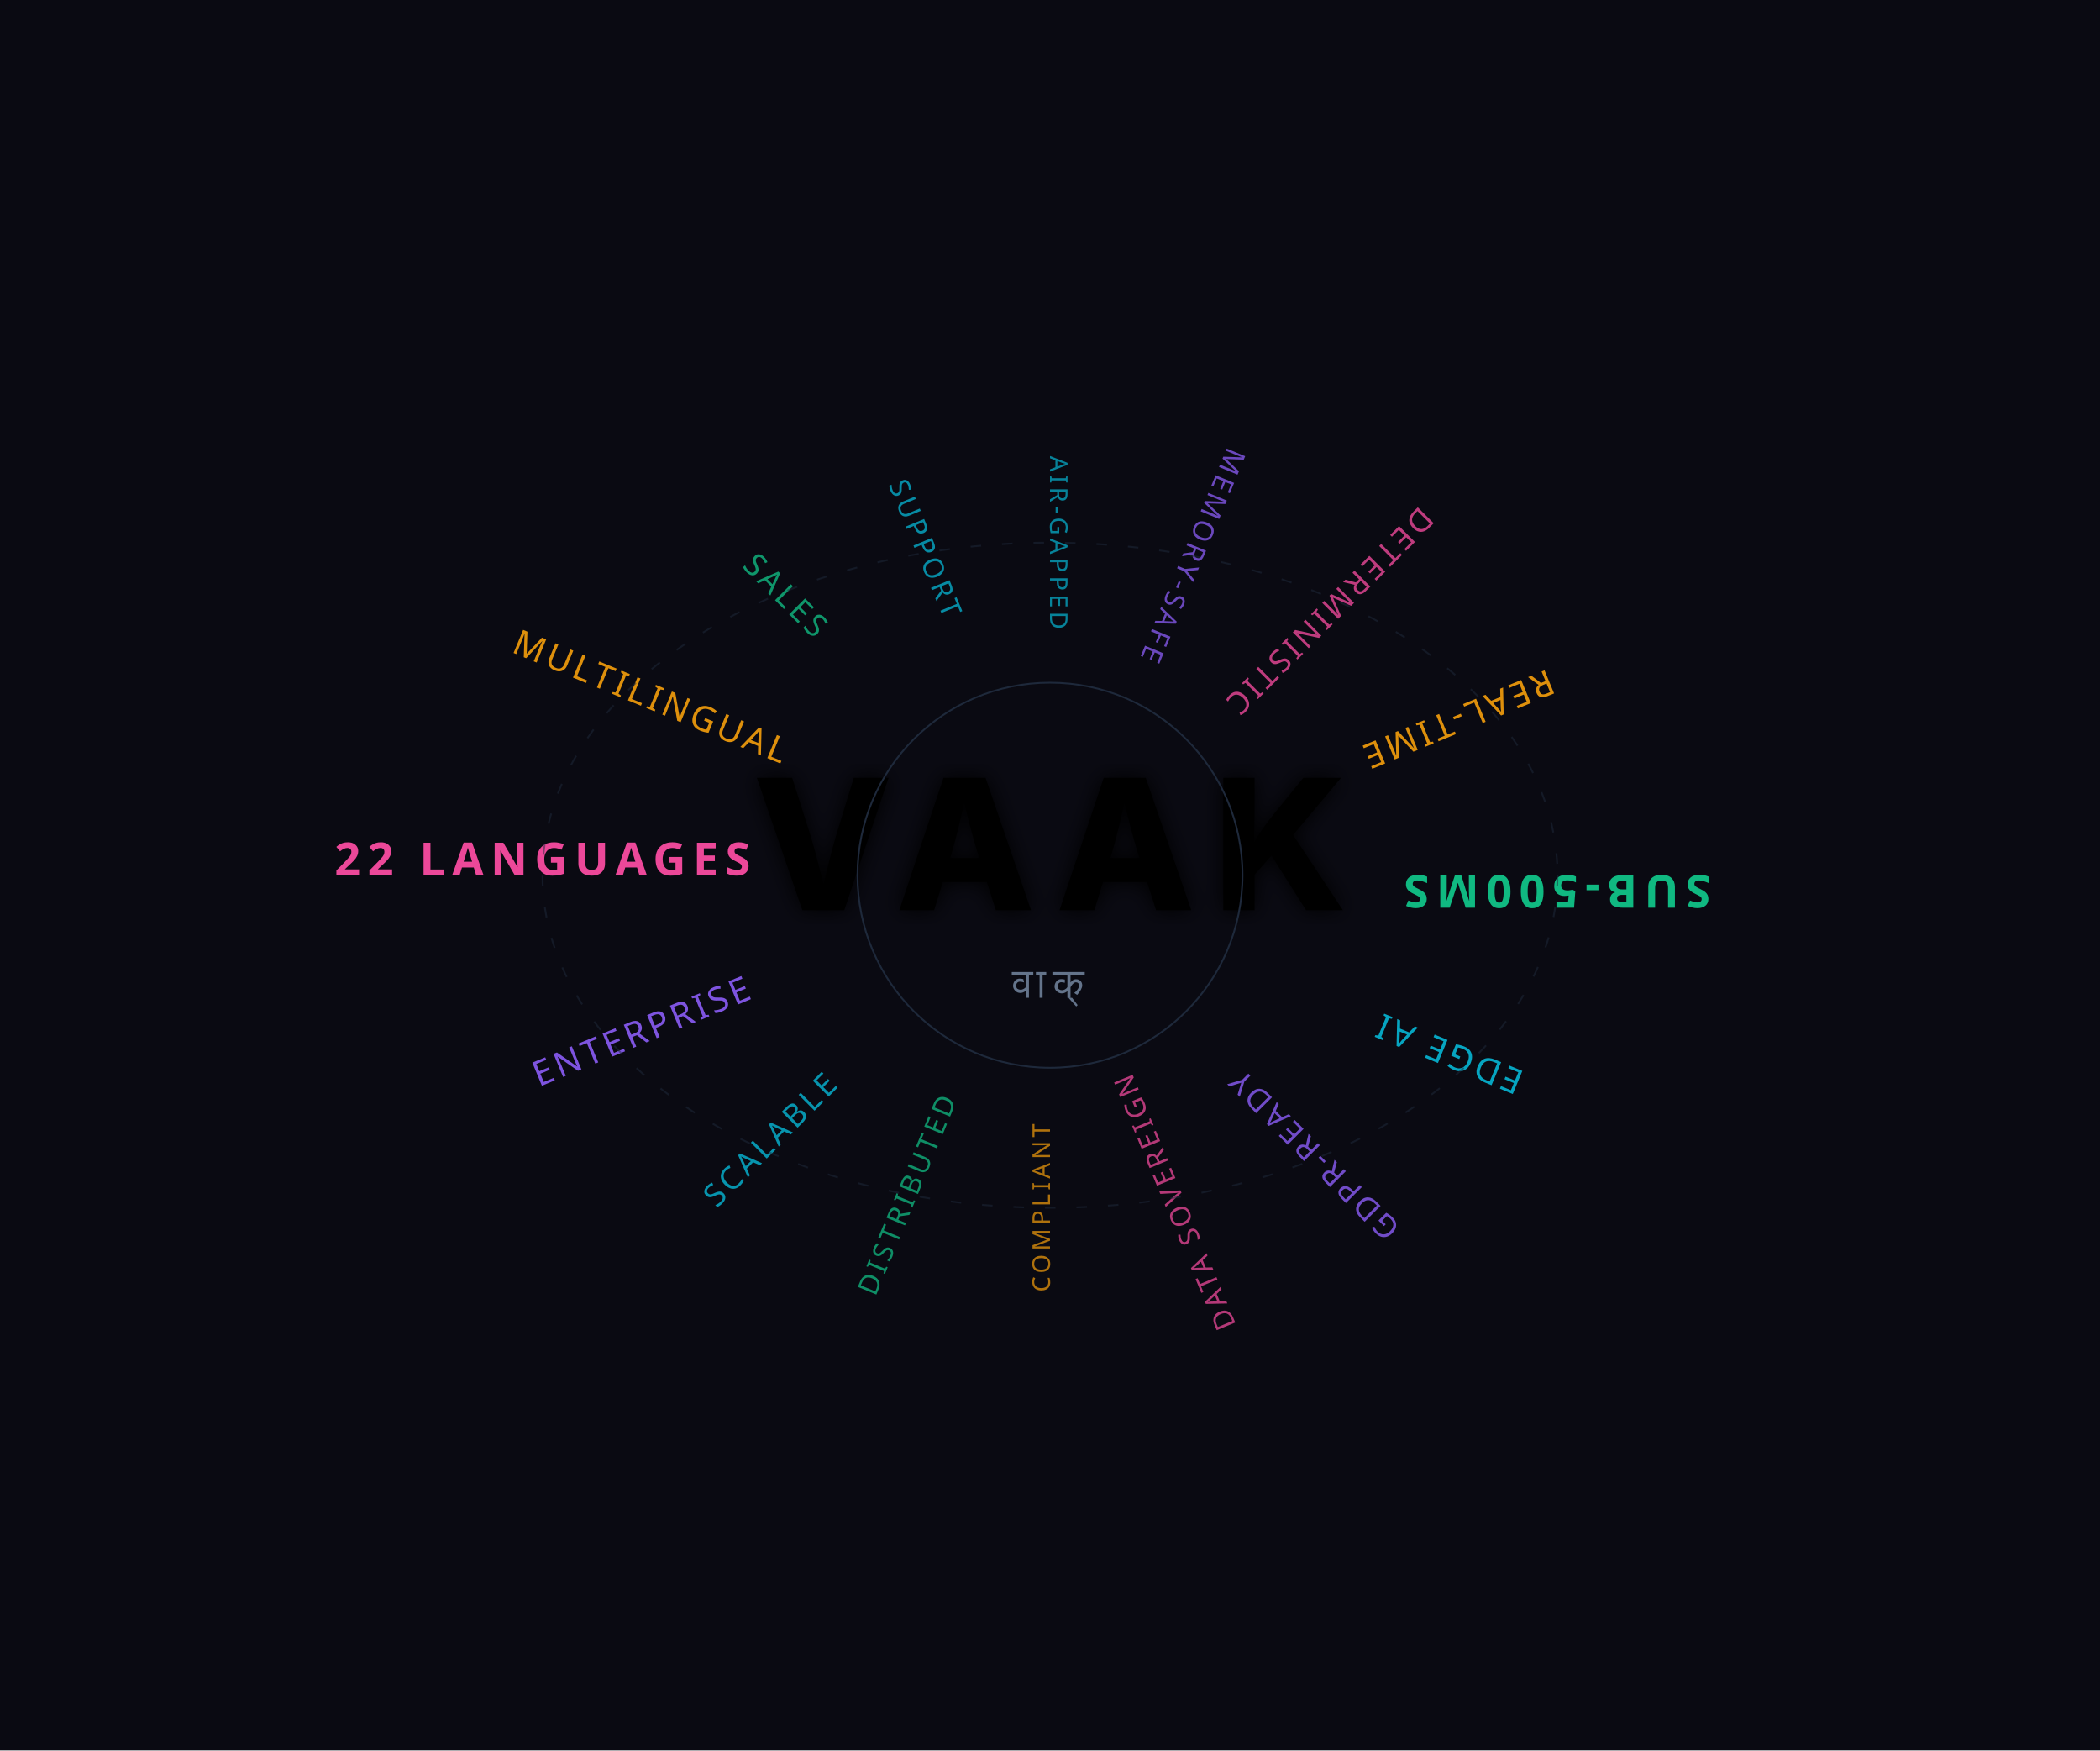
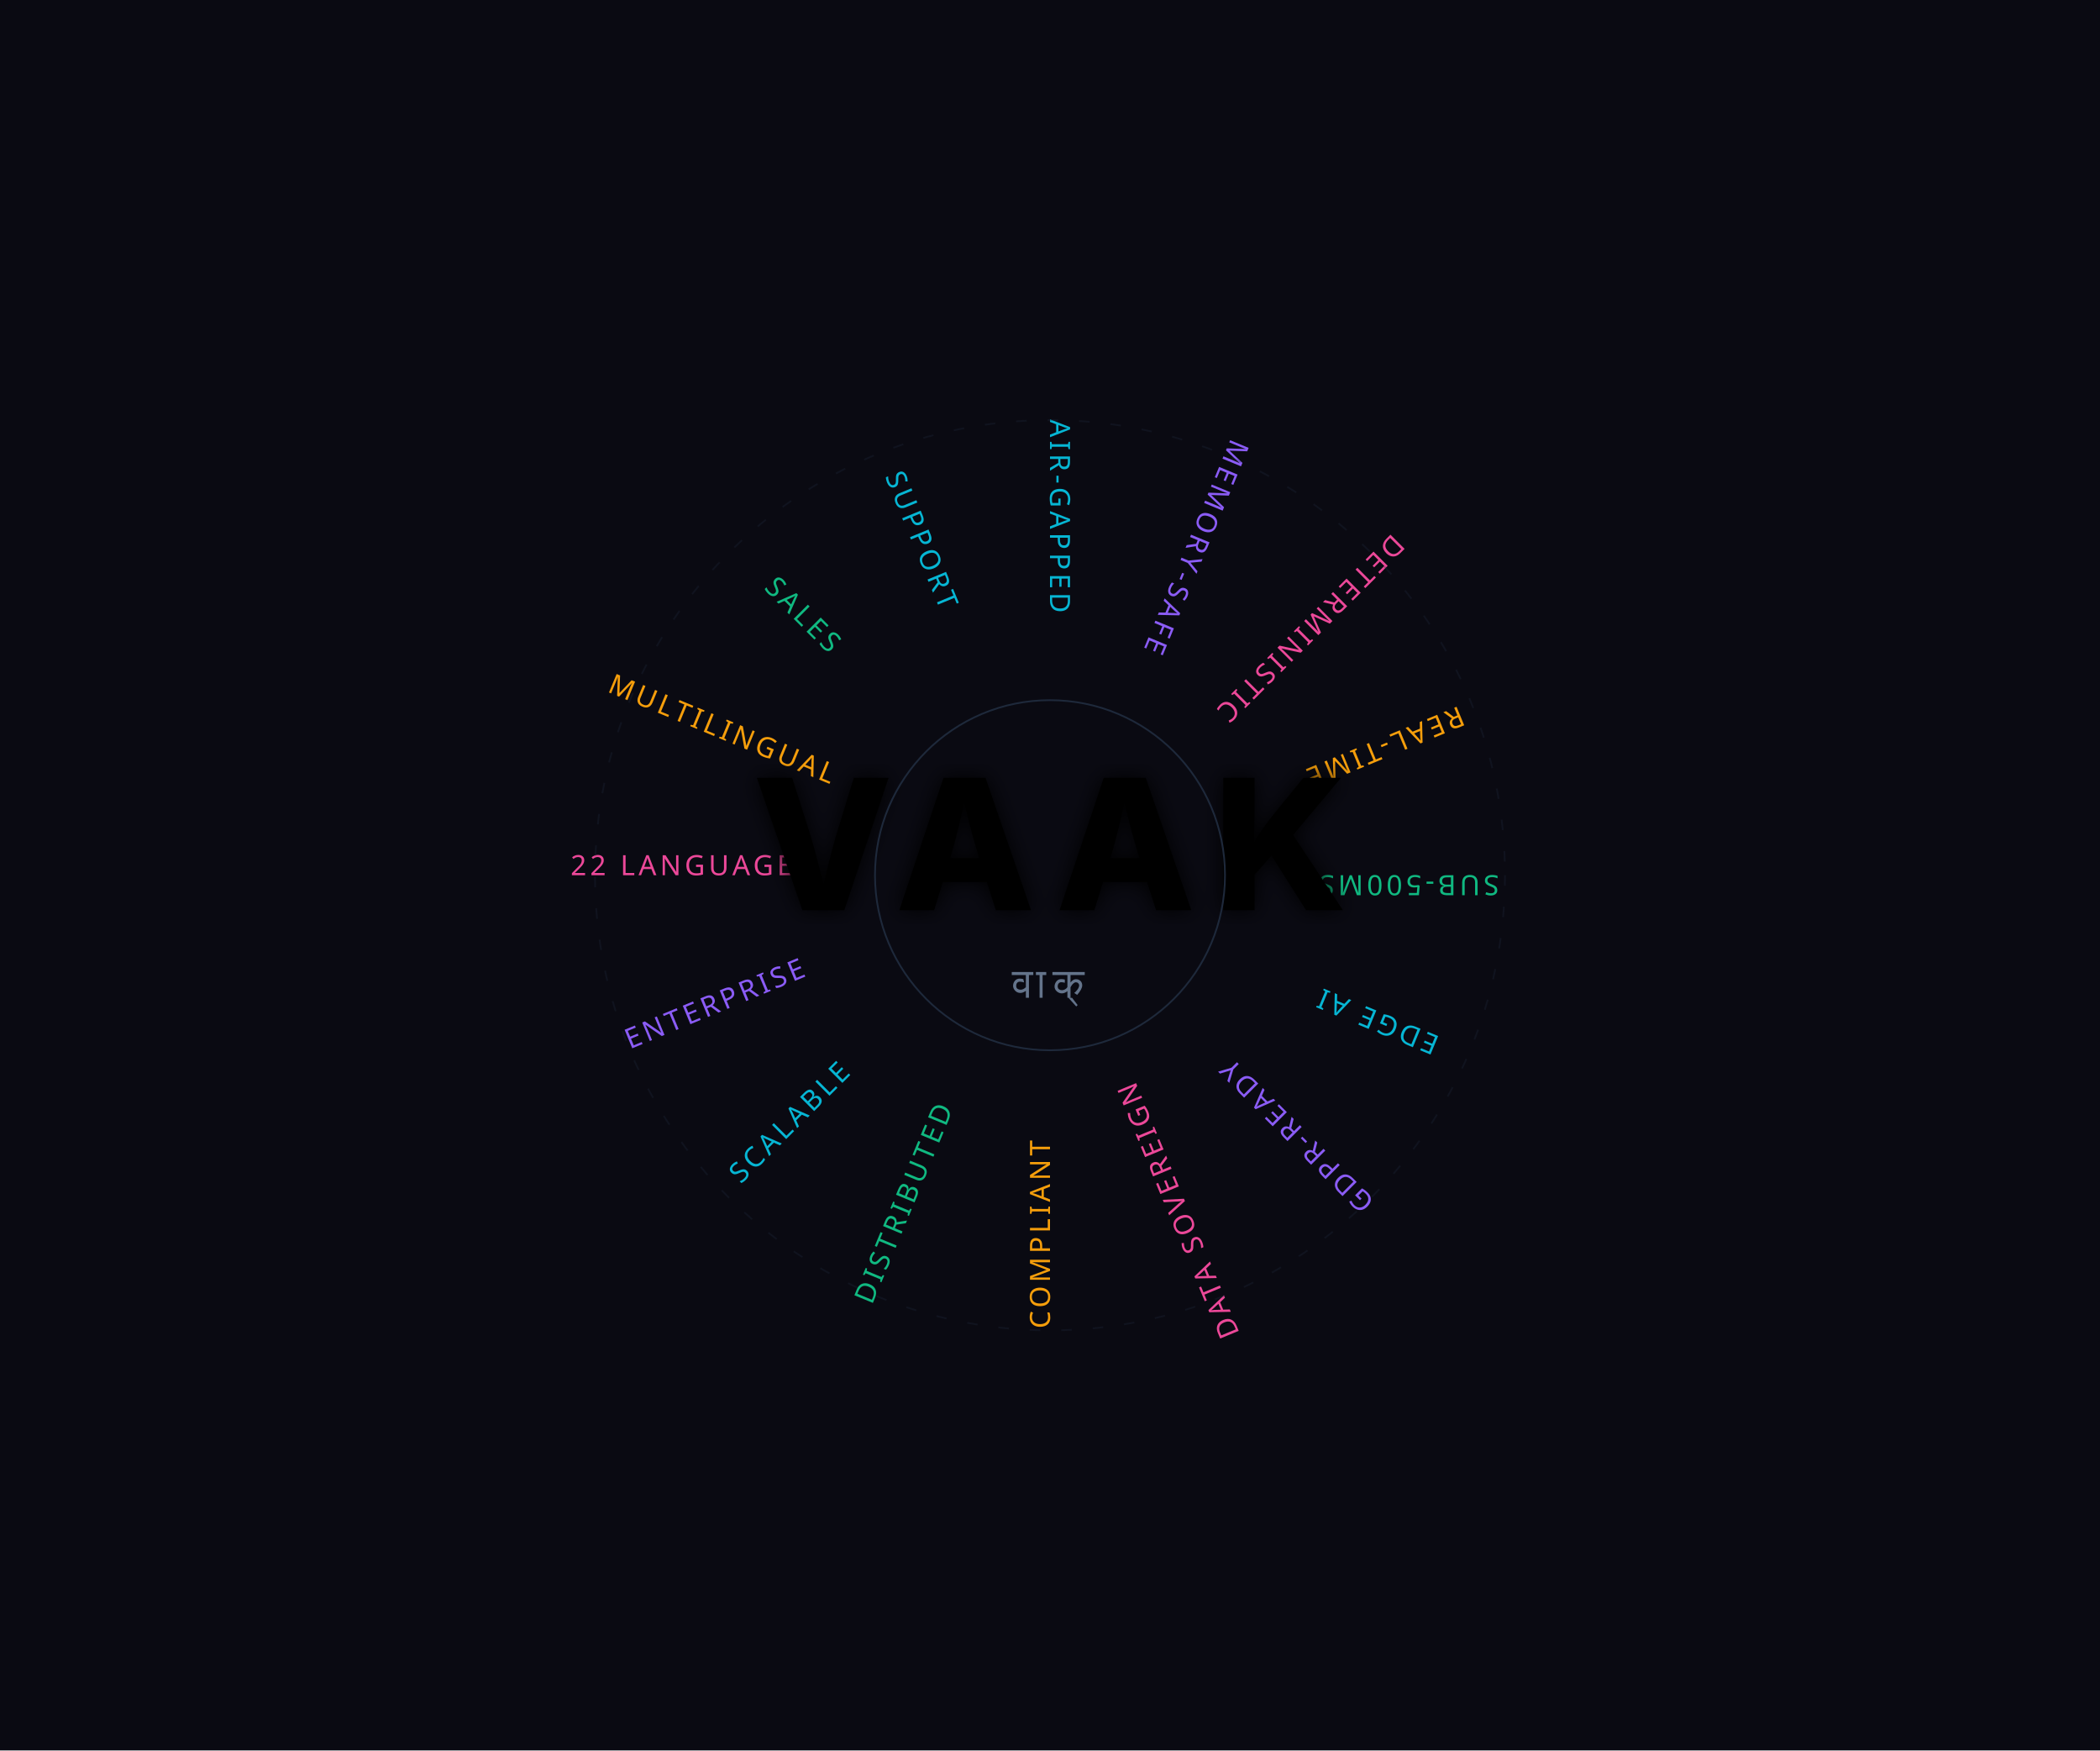
<svg xmlns="http://www.w3.org/2000/svg" viewBox="0 0 600 500">
  <defs>
    <linearGradient id="rgbGradient" x1="0%" y1="0%" x2="100%" y2="0%">
      <stop offset="0%">
        <animate attributeName="stop-color" values="#ff0080;#00ffff;#ffff00;#ff0080" dur="3s" repeatCount="indefinite" />
      </stop>
      <stop offset="50%">
        <animate attributeName="stop-color" values="#00ffff;#ffff00;#ff0080;#00ffff" dur="3s" repeatCount="indefinite" />
      </stop>
      <stop offset="100%">
        <animate attributeName="stop-color" values="#ffff00;#ff0080;#00ffff;#ffff00" dur="3s" repeatCount="indefinite" />
      </stop>
    </linearGradient>
    <filter id="glow">
      <feGaussianBlur stdDeviation="3" result="blur" />
      <feMerge>
        <feMergeNode in="blur" />
        <feMergeNode in="SourceGraphic" />
      </feMerge>
    </filter>
  </defs>
  <rect width="600" height="500" fill="#0a0a12" />
  <g transform="translate(300,250)">
-     <animateTransform attributeName="transform" type="rotate" from="0" to="360" dur="25s" repeatCount="indefinite" additive="sum" />
-     <g transform="rotate(0) translate(0,-95)">
-       <text transform="rotate(90)" text-anchor="middle" font-family="system-ui,sans-serif" font-size="7" fill="#06b6d4" letter-spacing="1" opacity="0.7">
+     <animateTransform attributeName="transform" type="rotate" from="0" to="360" dur="24s" repeatCount="indefinite" additive="sum" />
+     <g transform="rotate(0) translate(0,-100)">
+       <text transform="rotate(90)" text-anchor="middle" font-family="system-ui,sans-serif" font-size="8" fill="#06b6d4" letter-spacing="1">
        AIR-GAPPED
+         <animate attributeName="font-size" values="8;8;14;14;8;8;14;14;8" keyTimes="0;0.2;0.25;0.3;0.5;0.7;0.75;0.8;1" dur="24s" repeatCount="indefinite" />
+         <animate attributeName="opacity" values="0.6;0.6;1;1;0.6;0.6;1;1;0.6" keyTimes="0;0.2;0.25;0.3;0.5;0.7;0.75;0.8;1" dur="24s" repeatCount="indefinite" />
      </text>
    </g>
    <g transform="rotate(22.5) translate(0,-100)">
-       <text transform="rotate(90)" text-anchor="middle" font-family="system-ui,sans-serif" font-size="8" fill="#8b5cf6" letter-spacing="1" opacity="0.75">
+       <text transform="rotate(90)" text-anchor="middle" font-family="system-ui,sans-serif" font-size="8" fill="#8b5cf6" letter-spacing="1">
        MEMORY-SAFE
+         <animate attributeName="font-size" values="8;8;14;14;8;8;14;14;8" keyTimes="0;0.2;0.25;0.3;0.5;0.7;0.75;0.8;1" dur="24s" repeatCount="indefinite" begin="-1.5s" />
+         <animate attributeName="opacity" values="0.6;0.6;1;1;0.6;0.6;1;1;0.6" keyTimes="0;0.2;0.25;0.3;0.5;0.7;0.75;0.8;1" dur="24s" repeatCount="indefinite" begin="-1.5s" />
      </text>
    </g>
-     <g transform="rotate(45) translate(0,-110)">
-       <text transform="rotate(90)" text-anchor="middle" font-family="system-ui,sans-serif" font-size="9" fill="#ec4899" letter-spacing="1" opacity="0.8">
+     <g transform="rotate(45) translate(0,-100)">
+       <text transform="rotate(90)" text-anchor="middle" font-family="system-ui,sans-serif" font-size="8" fill="#ec4899" letter-spacing="1">
        DETERMINISTIC
+         <animate attributeName="font-size" values="8;8;14;14;8;8;14;14;8" keyTimes="0;0.2;0.25;0.3;0.5;0.7;0.75;0.8;1" dur="24s" repeatCount="indefinite" begin="-3s" />
+         <animate attributeName="opacity" values="0.6;0.6;1;1;0.6;0.6;1;1;0.6" keyTimes="0;0.2;0.25;0.3;0.5;0.7;0.75;0.8;1" dur="24s" repeatCount="indefinite" begin="-3s" />
      </text>
    </g>
-     <g transform="rotate(67.5) translate(0,-125)">
-       <text transform="rotate(90)" text-anchor="middle" font-family="system-ui,sans-serif" font-size="10" fill="#f59e0b" letter-spacing="1" opacity="0.9">
+     <g transform="rotate(67.5) translate(0,-100)">
+       <text transform="rotate(90)" text-anchor="middle" font-family="system-ui,sans-serif" font-size="8" fill="#f59e0b" letter-spacing="1">
        REAL-TIME
+         <animate attributeName="font-size" values="8;8;14;14;8;8;14;14;8" keyTimes="0;0.2;0.25;0.3;0.5;0.7;0.75;0.8;1" dur="24s" repeatCount="indefinite" begin="-4.5s" />
+         <animate attributeName="opacity" values="0.6;0.6;1;1;0.6;0.6;1;1;0.6" keyTimes="0;0.2;0.25;0.3;0.5;0.7;0.75;0.8;1" dur="24s" repeatCount="indefinite" begin="-4.5s" />
      </text>
    </g>
-     <g transform="rotate(90) translate(0,-145)">
-       <text transform="rotate(90)" text-anchor="middle" font-family="system-ui,sans-serif" font-size="13" fill="#10b981" letter-spacing="2" opacity="1" font-weight="600">
+     <g transform="rotate(90) translate(0,-100)">
+       <text transform="rotate(90)" text-anchor="middle" font-family="system-ui,sans-serif" font-size="8" fill="#10b981" letter-spacing="1">
        SUB-500MS
+         <animate attributeName="font-size" values="8;8;14;14;8;8;14;14;8" keyTimes="0;0.2;0.25;0.3;0.5;0.7;0.75;0.8;1" dur="24s" repeatCount="indefinite" begin="-6s" />
+         <animate attributeName="opacity" values="0.6;0.6;1;1;0.6;0.6;1;1;0.6" keyTimes="0;0.2;0.25;0.3;0.5;0.7;0.75;0.8;1" dur="24s" repeatCount="indefinite" begin="-6s" />
      </text>
    </g>
-     <g transform="rotate(112.5) translate(0,-125)">
-       <text transform="rotate(90)" text-anchor="middle" font-family="system-ui,sans-serif" font-size="10" fill="#06b6d4" letter-spacing="1" opacity="0.9">
+     <g transform="rotate(112.5) translate(0,-100)">
+       <text transform="rotate(90)" text-anchor="middle" font-family="system-ui,sans-serif" font-size="8" fill="#06b6d4" letter-spacing="1">
        EDGE AI
+         <animate attributeName="font-size" values="8;8;14;14;8;8;14;14;8" keyTimes="0;0.2;0.25;0.3;0.5;0.7;0.75;0.8;1" dur="24s" repeatCount="indefinite" begin="-7.5s" />
+         <animate attributeName="opacity" values="0.6;0.6;1;1;0.6;0.6;1;1;0.6" keyTimes="0;0.2;0.25;0.3;0.5;0.7;0.75;0.8;1" dur="24s" repeatCount="indefinite" begin="-7.5s" />
      </text>
    </g>
-     <g transform="rotate(135) translate(0,-110)">
-       <text transform="rotate(90)" text-anchor="middle" font-family="system-ui,sans-serif" font-size="9" fill="#8b5cf6" letter-spacing="1" opacity="0.8">
+     <g transform="rotate(135) translate(0,-100)">
+       <text transform="rotate(90)" text-anchor="middle" font-family="system-ui,sans-serif" font-size="8" fill="#8b5cf6" letter-spacing="1">
        GDPR-READY
+         <animate attributeName="font-size" values="8;8;14;14;8;8;14;14;8" keyTimes="0;0.2;0.25;0.3;0.5;0.7;0.75;0.8;1" dur="24s" repeatCount="indefinite" begin="-9s" />
+         <animate attributeName="opacity" values="0.6;0.6;1;1;0.6;0.6;1;1;0.6" keyTimes="0;0.2;0.25;0.3;0.5;0.7;0.75;0.8;1" dur="24s" repeatCount="indefinite" begin="-9s" />
      </text>
    </g>
    <g transform="rotate(157.5) translate(0,-100)">
-       <text transform="rotate(90)" text-anchor="middle" font-family="system-ui,sans-serif" font-size="8" fill="#ec4899" letter-spacing="1" opacity="0.75">
+       <text transform="rotate(90)" text-anchor="middle" font-family="system-ui,sans-serif" font-size="8" fill="#ec4899" letter-spacing="1">
        DATA SOVEREIGN
+         <animate attributeName="font-size" values="8;8;14;14;8;8;14;14;8" keyTimes="0;0.2;0.25;0.3;0.5;0.7;0.75;0.8;1" dur="24s" repeatCount="indefinite" begin="-10.5s" />
+         <animate attributeName="opacity" values="0.6;0.6;1;1;0.6;0.6;1;1;0.6" keyTimes="0;0.2;0.25;0.3;0.5;0.7;0.75;0.8;1" dur="24s" repeatCount="indefinite" begin="-10.5s" />
      </text>
    </g>
-     <g transform="rotate(180) translate(0,-95)">
-       <text transform="rotate(90)" text-anchor="middle" font-family="system-ui,sans-serif" font-size="7" fill="#f59e0b" letter-spacing="1" opacity="0.7">
+     <g transform="rotate(180) translate(0,-100)">
+       <text transform="rotate(90)" text-anchor="middle" font-family="system-ui,sans-serif" font-size="8" fill="#f59e0b" letter-spacing="1">
        COMPLIANT
+         <animate attributeName="font-size" values="8;8;14;14;8;8;14;14;8" keyTimes="0;0.2;0.25;0.3;0.5;0.7;0.75;0.8;1" dur="24s" repeatCount="indefinite" begin="-12s" />
+         <animate attributeName="opacity" values="0.6;0.6;1;1;0.6;0.6;1;1;0.6" keyTimes="0;0.2;0.25;0.3;0.5;0.7;0.75;0.8;1" dur="24s" repeatCount="indefinite" begin="-12s" />
      </text>
    </g>
    <g transform="rotate(202.5) translate(0,-100)">
-       <text transform="rotate(90)" text-anchor="middle" font-family="system-ui,sans-serif" font-size="8" fill="#10b981" letter-spacing="1" opacity="0.75">
+       <text transform="rotate(90)" text-anchor="middle" font-family="system-ui,sans-serif" font-size="8" fill="#10b981" letter-spacing="1">
        DISTRIBUTED
+         <animate attributeName="font-size" values="8;8;14;14;8;8;14;14;8" keyTimes="0;0.2;0.25;0.3;0.5;0.7;0.75;0.8;1" dur="24s" repeatCount="indefinite" begin="-13.5s" />
+         <animate attributeName="opacity" values="0.6;0.6;1;1;0.6;0.6;1;1;0.6" keyTimes="0;0.2;0.25;0.3;0.5;0.7;0.75;0.8;1" dur="24s" repeatCount="indefinite" begin="-13.5s" />
      </text>
    </g>
-     <g transform="rotate(225) translate(0,-110)">
-       <text transform="rotate(90)" text-anchor="middle" font-family="system-ui,sans-serif" font-size="9" fill="#06b6d4" letter-spacing="1" opacity="0.8">
+     <g transform="rotate(225) translate(0,-100)">
+       <text transform="rotate(90)" text-anchor="middle" font-family="system-ui,sans-serif" font-size="8" fill="#06b6d4" letter-spacing="1">
        SCALABLE
+         <animate attributeName="font-size" values="8;8;14;14;8;8;14;14;8" keyTimes="0;0.2;0.25;0.3;0.5;0.7;0.75;0.8;1" dur="24s" repeatCount="indefinite" begin="-15s" />
+         <animate attributeName="opacity" values="0.6;0.6;1;1;0.6;0.6;1;1;0.6" keyTimes="0;0.2;0.25;0.3;0.5;0.7;0.75;0.8;1" dur="24s" repeatCount="indefinite" begin="-15s" />
      </text>
    </g>
-     <g transform="rotate(247.5) translate(0,-125)">
-       <text transform="rotate(90)" text-anchor="middle" font-family="system-ui,sans-serif" font-size="10" fill="#8b5cf6" letter-spacing="1" opacity="0.9">
+     <g transform="rotate(247.5) translate(0,-100)">
+       <text transform="rotate(90)" text-anchor="middle" font-family="system-ui,sans-serif" font-size="8" fill="#8b5cf6" letter-spacing="1">
        ENTERPRISE
+         <animate attributeName="font-size" values="8;8;14;14;8;8;14;14;8" keyTimes="0;0.2;0.25;0.3;0.5;0.7;0.75;0.8;1" dur="24s" repeatCount="indefinite" begin="-16.5s" />
+         <animate attributeName="opacity" values="0.6;0.6;1;1;0.6;0.6;1;1;0.6" keyTimes="0;0.2;0.25;0.3;0.5;0.7;0.75;0.8;1" dur="24s" repeatCount="indefinite" begin="-16.5s" />
      </text>
    </g>
-     <g transform="rotate(270) translate(0,-145)">
-       <text transform="rotate(90)" text-anchor="middle" font-family="system-ui,sans-serif" font-size="13" fill="#ec4899" letter-spacing="2" opacity="1" font-weight="600">
+     <g transform="rotate(270) translate(0,-100)">
+       <text transform="rotate(90)" text-anchor="middle" font-family="system-ui,sans-serif" font-size="8" fill="#ec4899" letter-spacing="1">
        22 LANGUAGES
+         <animate attributeName="font-size" values="8;8;14;14;8;8;14;14;8" keyTimes="0;0.2;0.25;0.3;0.5;0.7;0.75;0.8;1" dur="24s" repeatCount="indefinite" begin="-18s" />
+         <animate attributeName="opacity" values="0.6;0.6;1;1;0.6;0.6;1;1;0.6" keyTimes="0;0.2;0.25;0.3;0.5;0.7;0.75;0.8;1" dur="24s" repeatCount="indefinite" begin="-18s" />
      </text>
    </g>
-     <g transform="rotate(292.5) translate(0,-125)">
-       <text transform="rotate(90)" text-anchor="middle" font-family="system-ui,sans-serif" font-size="10" fill="#f59e0b" letter-spacing="1" opacity="0.9">
+     <g transform="rotate(292.5) translate(0,-100)">
+       <text transform="rotate(90)" text-anchor="middle" font-family="system-ui,sans-serif" font-size="8" fill="#f59e0b" letter-spacing="1">
        MULTILINGUAL
+         <animate attributeName="font-size" values="8;8;14;14;8;8;14;14;8" keyTimes="0;0.2;0.25;0.3;0.5;0.7;0.75;0.8;1" dur="24s" repeatCount="indefinite" begin="-19.5s" />
+         <animate attributeName="opacity" values="0.6;0.6;1;1;0.6;0.6;1;1;0.6" keyTimes="0;0.2;0.25;0.3;0.5;0.7;0.75;0.8;1" dur="24s" repeatCount="indefinite" begin="-19.5s" />
      </text>
    </g>
-     <g transform="rotate(315) translate(0,-110)">
-       <text transform="rotate(90)" text-anchor="middle" font-family="system-ui,sans-serif" font-size="9" fill="#10b981" letter-spacing="1" opacity="0.8">
+     <g transform="rotate(315) translate(0,-100)">
+       <text transform="rotate(90)" text-anchor="middle" font-family="system-ui,sans-serif" font-size="8" fill="#10b981" letter-spacing="1">
        SALES
+         <animate attributeName="font-size" values="8;8;14;14;8;8;14;14;8" keyTimes="0;0.2;0.25;0.3;0.5;0.7;0.75;0.8;1" dur="24s" repeatCount="indefinite" begin="-21s" />
+         <animate attributeName="opacity" values="0.6;0.6;1;1;0.6;0.6;1;1;0.6" keyTimes="0;0.2;0.25;0.3;0.5;0.7;0.75;0.8;1" dur="24s" repeatCount="indefinite" begin="-21s" />
      </text>
    </g>
    <g transform="rotate(337.5) translate(0,-100)">
-       <text transform="rotate(90)" text-anchor="middle" font-family="system-ui,sans-serif" font-size="8" fill="#06b6d4" letter-spacing="1" opacity="0.75">
+       <text transform="rotate(90)" text-anchor="middle" font-family="system-ui,sans-serif" font-size="8" fill="#06b6d4" letter-spacing="1">
        SUPPORT
+         <animate attributeName="font-size" values="8;8;14;14;8;8;14;14;8" keyTimes="0;0.2;0.25;0.3;0.5;0.7;0.75;0.8;1" dur="24s" repeatCount="indefinite" begin="-22.5s" />
+         <animate attributeName="opacity" values="0.6;0.6;1;1;0.6;0.6;1;1;0.6" keyTimes="0;0.2;0.25;0.3;0.5;0.7;0.75;0.8;1" dur="24s" repeatCount="indefinite" begin="-22.5s" />
      </text>
    </g>
  </g>
-   <ellipse cx="300" cy="250" rx="145" ry="95" fill="none" stroke="#1e293b" stroke-width="0.5" stroke-dasharray="3,6" opacity="0.5">
-     <animateTransform attributeName="transform" type="rotate" from="0 300 250" to="360 300 250" dur="25s" repeatCount="indefinite" />
-   </ellipse>
+   <ellipse cx="300" cy="250" rx="130" ry="130" fill="none" stroke="#1e293b" stroke-width="0.5" stroke-dasharray="3,6" opacity="0.3" />
  <text x="300" y="260" text-anchor="middle" font-family="system-ui,-apple-system,sans-serif" font-size="52" font-weight="800" fill="url(#rgbGradient)" filter="url(#glow)" letter-spacing="5">
    VAAK
  </text>
  <text x="300" y="285" text-anchor="middle" font-family="system-ui,sans-serif" font-size="12" fill="#64748b" letter-spacing="3">
    वाक्
  </text>
-   <circle cx="300" cy="250" r="55" fill="none" stroke="#1e293b" stroke-width="0.5" />
+   <circle cx="300" cy="250" r="50" fill="none" stroke="#1e293b" stroke-width="0.5" />
</svg>
